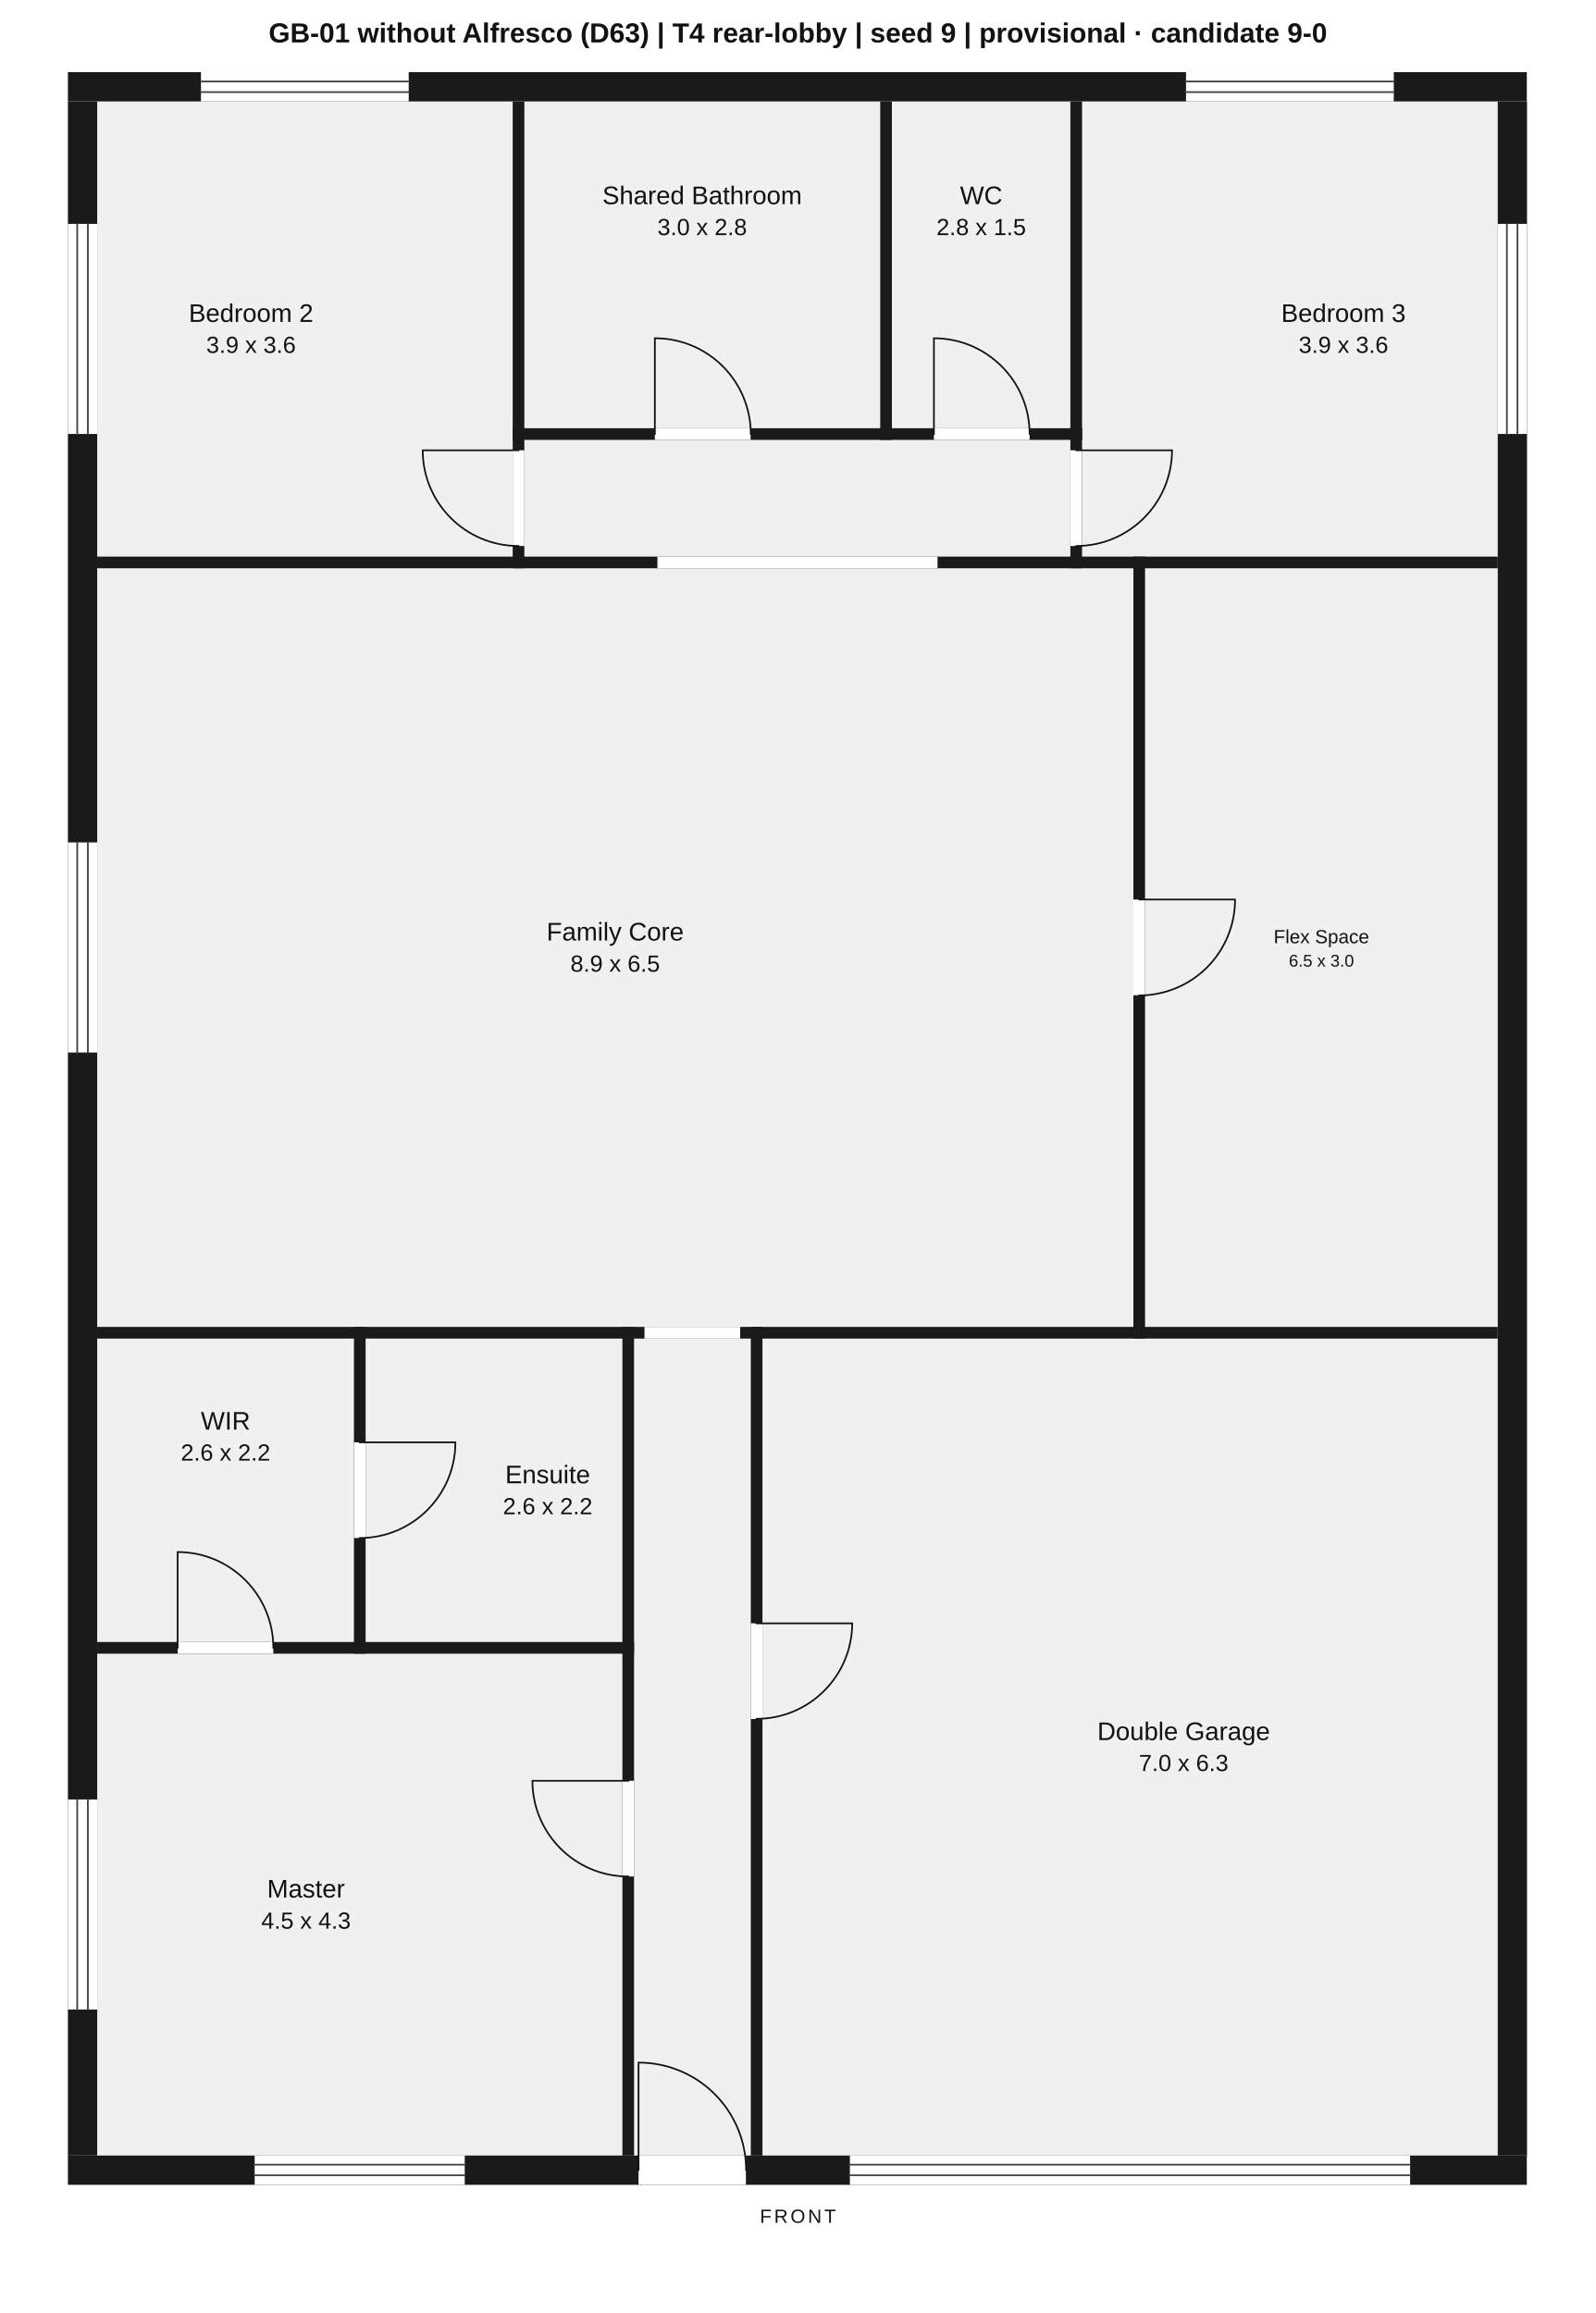
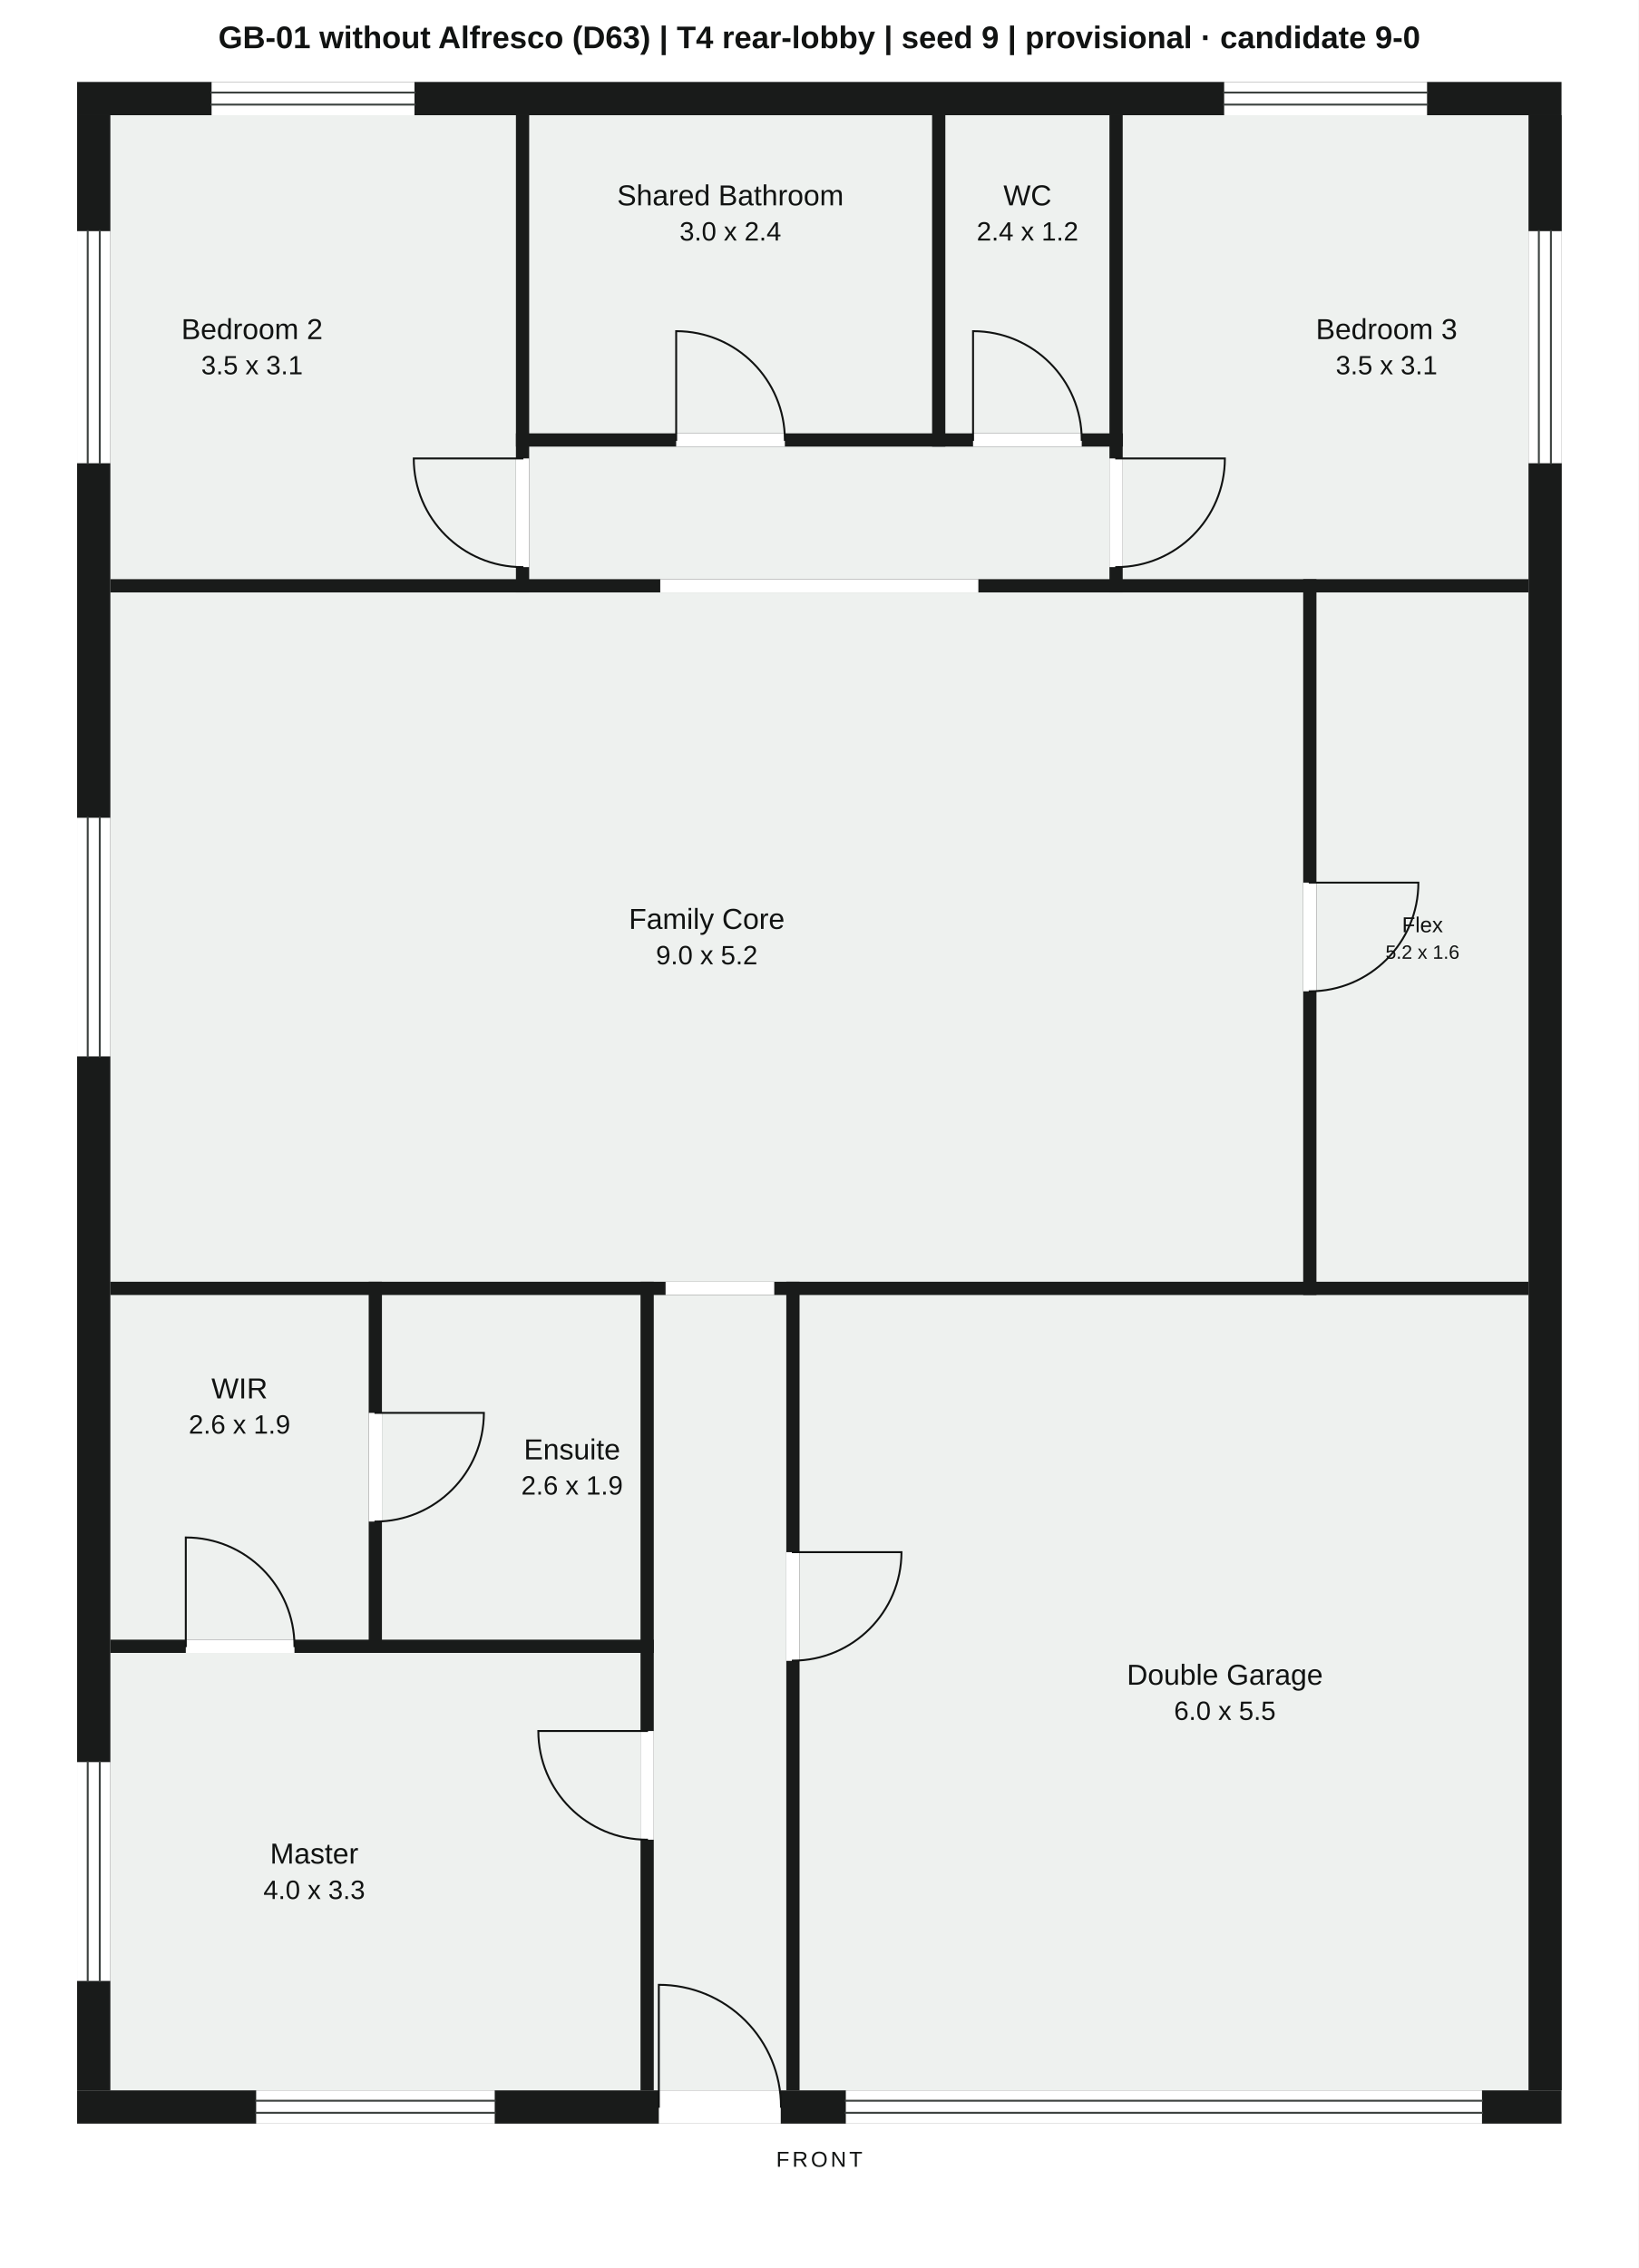
- <svg xmlns="http://www.w3.org/2000/svg" width="752" height="1090" viewBox="0 0 752 1090" role="img" aria-label="GB-01 without Alfresco (D63) | T4 rear-lobby | seed 9 | provisional · candidate 9-0" font-family="Arial, Helvetica, sans-serif" shape-rendering="geometricPrecision">
+ <svg xmlns="http://www.w3.org/2000/svg" width="680" height="941" viewBox="0 0 680 941" role="img" aria-label="GB-01 without Alfresco (D63) | T4 rear-lobby | seed 9 | provisional · candidate 9-0" font-family="Arial, Helvetica, sans-serif" shape-rendering="geometricPrecision">
  <rect width="100%" height="100%" fill="#fff" />
-   <rect x="45.8" y="47.8" width="660.0" height="968.0" fill="#eef1ef" stroke="none" />
-   <rect x="45.8" y="779.3" width="247.5" height="236.5" fill="#eef1ef" stroke="none" />
-   <rect x="45.8" y="630.8" width="121.0" height="143.0" fill="#eef1ef" stroke="none" />
-   <rect x="172.3" y="630.8" width="121.0" height="143.0" fill="#eef1ef" stroke="none" />
-   <rect x="359.3" y="630.8" width="346.5" height="385.0" fill="#eef1ef" stroke="none" />
-   <rect x="45.8" y="267.8" width="488.4" height="357.5" fill="#eef1ef" stroke="none" />
-   <rect x="45.8" y="47.8" width="195.8" height="214.5" fill="#eef1ef" stroke="none" />
-   <rect x="247.1" y="47.8" width="167.8" height="154.0" fill="#eef1ef" stroke="none" />
-   <rect x="420.3" y="47.8" width="84.2" height="154.0" fill="#eef1ef" stroke="none" />
-   <rect x="509.9" y="47.8" width="195.8" height="214.5" fill="#eef1ef" stroke="none" />
-   <rect x="298.8" y="944.3" width="55.0" height="71.5" fill="#eef1ef" stroke="none" />
-   <rect x="298.8" y="630.8" width="55.0" height="313.5" fill="#eef1ef" stroke="none" />
-   <rect x="247.1" y="207.3" width="257.4" height="55.0" fill="#eef1ef" stroke="none" />
-   <rect x="32.0" y="34.0" width="687.5" height="13.8" fill="#191b1a" stroke="none" />
-   <rect x="32.0" y="1015.8" width="687.5" height="13.8" fill="#191b1a" stroke="none" />
-   <rect x="32.0" y="47.8" width="13.8" height="968.0" fill="#191b1a" stroke="none" />
-   <rect x="705.8" y="47.8" width="13.8" height="968.0" fill="#191b1a" stroke="none" />
-   <rect x="293.3" y="625.3" width="5.5" height="390.5" fill="#191b1a" stroke="none" />
-   <rect x="166.8" y="625.3" width="5.5" height="154.0" fill="#191b1a" stroke="none" />
-   <rect x="353.8" y="625.3" width="5.5" height="390.5" fill="#191b1a" stroke="none" />
-   <rect x="534.1" y="262.3" width="5.5" height="368.5" fill="#191b1a" stroke="none" />
-   <rect x="241.6" y="47.8" width="5.5" height="220.0" fill="#191b1a" stroke="none" />
-   <rect x="414.8" y="47.8" width="5.5" height="159.5" fill="#191b1a" stroke="none" />
-   <rect x="504.4" y="47.8" width="5.5" height="220.0" fill="#191b1a" stroke="none" />
-   <rect x="45.8" y="773.8" width="253.0" height="5.5" fill="#191b1a" stroke="none" />
-   <rect x="45.8" y="625.3" width="660.0" height="5.5" fill="#191b1a" stroke="none" />
-   <rect x="45.8" y="262.3" width="660.0" height="5.5" fill="#191b1a" stroke="none" />
-   <rect x="241.6" y="201.8" width="268.4" height="5.5" fill="#191b1a" stroke="none" />
+   <rect x="45.8" y="47.8" width="588.5" height="819.5" fill="#eef1ef" stroke="none" />
+   <rect x="45.8" y="685.8" width="220.0" height="181.5" fill="#eef1ef" stroke="none" />
+   <rect x="45.8" y="537.3" width="107.3" height="143.0" fill="#eef1ef" stroke="none" />
+   <rect x="158.5" y="537.3" width="107.3" height="143.0" fill="#eef1ef" stroke="none" />
+   <rect x="331.8" y="537.3" width="302.5" height="330.0" fill="#eef1ef" stroke="none" />
+   <rect x="45.8" y="245.8" width="495.0" height="286.0" fill="#eef1ef" stroke="none" />
+   <rect x="45.8" y="47.8" width="168.3" height="192.5" fill="#eef1ef" stroke="none" />
+   <rect x="219.6" y="47.8" width="167.2" height="132.0" fill="#eef1ef" stroke="none" />
+   <rect x="392.3" y="47.8" width="68.2" height="132.0" fill="#eef1ef" stroke="none" />
+   <rect x="465.9" y="47.8" width="168.3" height="192.5" fill="#eef1ef" stroke="none" />
+   <rect x="271.3" y="795.8" width="55.0" height="71.5" fill="#eef1ef" stroke="none" />
+   <rect x="271.3" y="537.3" width="55.0" height="258.5" fill="#eef1ef" stroke="none" />
+   <rect x="219.6" y="185.3" width="240.9" height="55.0" fill="#eef1ef" stroke="none" />
+   <rect x="32.0" y="34.0" width="616.0" height="13.8" fill="#191b1a" stroke="none" />
+   <rect x="32.0" y="867.3" width="616.0" height="13.8" fill="#191b1a" stroke="none" />
+   <rect x="32.0" y="47.8" width="13.8" height="819.5" fill="#191b1a" stroke="none" />
+   <rect x="634.3" y="47.8" width="13.8" height="819.5" fill="#191b1a" stroke="none" />
+   <rect x="265.8" y="531.8" width="5.5" height="335.5" fill="#191b1a" stroke="none" />
+   <rect x="153.0" y="531.8" width="5.5" height="154.0" fill="#191b1a" stroke="none" />
+   <rect x="326.3" y="531.8" width="5.5" height="335.5" fill="#191b1a" stroke="none" />
+   <rect x="540.8" y="240.3" width="5.5" height="297.0" fill="#191b1a" stroke="none" />
+   <rect x="214.1" y="47.8" width="5.5" height="198.0" fill="#191b1a" stroke="none" />
+   <rect x="386.8" y="47.8" width="5.5" height="137.5" fill="#191b1a" stroke="none" />
+   <rect x="460.4" y="47.8" width="5.5" height="198.0" fill="#191b1a" stroke="none" />
+   <rect x="45.8" y="680.3" width="225.5" height="5.5" fill="#191b1a" stroke="none" />
+   <rect x="45.8" y="531.8" width="588.5" height="5.5" fill="#191b1a" stroke="none" />
+   <rect x="45.8" y="240.3" width="588.5" height="5.5" fill="#191b1a" stroke="none" />
+   <rect x="214.1" y="179.8" width="251.9" height="5.5" fill="#191b1a" stroke="none" />
  <g class="presentational-window" data-room-id="master">
-     <rect x="120.0" y="1015.8" width="99.0" height="13.8" fill="#fff" stroke="none" />
-     <line x1="120.0" y1="1020.1" x2="219.0" y2="1020.1" stroke="#3d4240" stroke-width="0.8" stroke-linecap="square" />
-     <line x1="120.0" y1="1025.1" x2="219.0" y2="1025.1" stroke="#3d4240" stroke-width="0.8" stroke-linecap="square" />
+     <rect x="106.3" y="867.3" width="99.0" height="13.8" fill="#fff" stroke="none" />
+     <line x1="106.3" y1="871.6" x2="205.3" y2="871.6" stroke="#3d4240" stroke-width="0.8" stroke-linecap="square" />
+     <line x1="106.3" y1="876.6" x2="205.3" y2="876.6" stroke="#3d4240" stroke-width="0.8" stroke-linecap="square" />
  </g>
  <g class="presentational-window" data-room-id="master">
-     <rect x="32.0" y="848.0" width="13.8" height="99.0" fill="#fff" stroke="none" />
-     <line x1="36.4" y1="848.0" x2="36.4" y2="947.0" stroke="#3d4240" stroke-width="0.8" stroke-linecap="square" />
-     <line x1="41.4" y1="848.0" x2="41.4" y2="947.0" stroke="#3d4240" stroke-width="0.8" stroke-linecap="square" />
+     <rect x="32.0" y="731.1" width="13.8" height="90.8" fill="#fff" stroke="none" />
+     <line x1="36.4" y1="731.1" x2="36.4" y2="821.9" stroke="#3d4240" stroke-width="0.8" stroke-linecap="square" />
+     <line x1="41.4" y1="731.1" x2="41.4" y2="821.9" stroke="#3d4240" stroke-width="0.8" stroke-linecap="square" />
  </g>
  <g class="presentational-window" data-room-id="core">
-     <rect x="32.0" y="397.0" width="13.8" height="99.0" fill="#fff" stroke="none" />
-     <line x1="36.4" y1="397.0" x2="36.4" y2="496.0" stroke="#3d4240" stroke-width="0.8" stroke-linecap="square" />
-     <line x1="41.4" y1="397.0" x2="41.4" y2="496.0" stroke="#3d4240" stroke-width="0.8" stroke-linecap="square" />
+     <rect x="32.0" y="339.3" width="13.8" height="99.0" fill="#fff" stroke="none" />
+     <line x1="36.4" y1="339.3" x2="36.4" y2="438.3" stroke="#3d4240" stroke-width="0.8" stroke-linecap="square" />
+     <line x1="41.4" y1="339.3" x2="41.4" y2="438.3" stroke="#3d4240" stroke-width="0.8" stroke-linecap="square" />
  </g>
  <g class="presentational-window" data-room-id="bed2">
-     <rect x="94.7" y="34.0" width="97.9" height="13.8" fill="#fff" stroke="none" />
-     <line x1="94.7" y1="38.4" x2="192.6" y2="38.4" stroke="#3d4240" stroke-width="0.8" stroke-linecap="square" />
-     <line x1="94.7" y1="43.4" x2="192.6" y2="43.4" stroke="#3d4240" stroke-width="0.8" stroke-linecap="square" />
+     <rect x="87.8" y="34.0" width="84.2" height="13.8" fill="#fff" stroke="none" />
+     <line x1="87.8" y1="38.4" x2="172.0" y2="38.4" stroke="#3d4240" stroke-width="0.8" stroke-linecap="square" />
+     <line x1="87.8" y1="43.4" x2="172.0" y2="43.4" stroke="#3d4240" stroke-width="0.8" stroke-linecap="square" />
  </g>
  <g class="presentational-window" data-room-id="bed2">
-     <rect x="32.0" y="105.5" width="13.8" height="99.0" fill="#fff" stroke="none" />
-     <line x1="36.4" y1="105.5" x2="36.4" y2="204.5" stroke="#3d4240" stroke-width="0.8" stroke-linecap="square" />
-     <line x1="41.4" y1="105.5" x2="41.4" y2="204.5" stroke="#3d4240" stroke-width="0.8" stroke-linecap="square" />
+     <rect x="32.0" y="95.9" width="13.8" height="96.3" fill="#fff" stroke="none" />
+     <line x1="36.4" y1="95.9" x2="36.4" y2="192.1" stroke="#3d4240" stroke-width="0.8" stroke-linecap="square" />
+     <line x1="41.4" y1="95.9" x2="41.4" y2="192.1" stroke="#3d4240" stroke-width="0.8" stroke-linecap="square" />
  </g>
  <g class="presentational-window" data-room-id="bed3">
-     <rect x="558.9" y="34.0" width="97.9" height="13.8" fill="#fff" stroke="none" />
-     <line x1="558.9" y1="38.4" x2="656.8" y2="38.4" stroke="#3d4240" stroke-width="0.8" stroke-linecap="square" />
-     <line x1="558.9" y1="43.4" x2="656.8" y2="43.4" stroke="#3d4240" stroke-width="0.8" stroke-linecap="square" />
+     <rect x="508.0" y="34.0" width="84.2" height="13.8" fill="#fff" stroke="none" />
+     <line x1="508.0" y1="38.4" x2="592.2" y2="38.4" stroke="#3d4240" stroke-width="0.8" stroke-linecap="square" />
+     <line x1="508.0" y1="43.4" x2="592.2" y2="43.4" stroke="#3d4240" stroke-width="0.8" stroke-linecap="square" />
  </g>
  <g class="presentational-window" data-room-id="bed3">
-     <rect x="705.8" y="105.5" width="13.8" height="99.0" fill="#fff" stroke="none" />
-     <line x1="710.1" y1="105.5" x2="710.1" y2="204.5" stroke="#3d4240" stroke-width="0.8" stroke-linecap="square" />
-     <line x1="715.1" y1="105.5" x2="715.1" y2="204.5" stroke="#3d4240" stroke-width="0.8" stroke-linecap="square" />
+     <rect x="634.3" y="95.9" width="13.8" height="96.3" fill="#fff" stroke="none" />
+     <line x1="638.6" y1="95.9" x2="638.6" y2="192.1" stroke="#3d4240" stroke-width="0.8" stroke-linecap="square" />
+     <line x1="643.6" y1="95.9" x2="643.6" y2="192.1" stroke="#3d4240" stroke-width="0.8" stroke-linecap="square" />
  </g>
  <g data-door-id="D-master" data-door-style="swing">
-     <rect x="293.3" y="839.2" width="5.5" height="45.1" fill="#fff" stroke="none" />
-     <path d="M296.0 839.2 L250.9 839.2 M296.0 884.3 A45.1 45.1 0 0 1 250.9 839.2" fill="none" stroke="#111312" stroke-width="0.8" stroke-linecap="square" />
+     <rect x="265.8" y="718.2" width="5.5" height="45.1" fill="#fff" stroke="none" />
+     <path d="M268.5 718.2 L223.4 718.2 M268.5 763.3 A45.1 45.1 0 0 1 223.4 718.2" fill="none" stroke="#111312" stroke-width="0.8" stroke-linecap="square" />
  </g>
  <g data-door-id="D-wir" data-door-style="swing">
-     <rect x="83.7" y="773.8" width="45.1" height="5.5" fill="#fff" stroke="none" />
-     <path d="M83.7 776.5 L83.7 731.4 M128.8 776.5 A45.1 45.1 0 0 0 83.7 731.4" fill="none" stroke="#111312" stroke-width="0.8" stroke-linecap="square" />
+     <rect x="77.1" y="680.3" width="45.1" height="5.5" fill="#fff" stroke="none" />
+     <path d="M77.1 683.0 L77.1 637.9 M122.2 683.0 A45.1 45.1 0 0 0 77.1 637.9" fill="none" stroke="#111312" stroke-width="0.8" stroke-linecap="square" />
  </g>
  <g data-door-id="D-ensuite" data-door-style="swing">
-     <rect x="166.8" y="679.7" width="5.5" height="45.1" fill="#fff" stroke="none" />
-     <path d="M169.5 679.7 L214.6 679.7 M169.5 724.8 A45.1 45.1 0 0 0 214.6 679.7" fill="none" stroke="#111312" stroke-width="0.8" stroke-linecap="square" />
+     <rect x="153.0" y="586.2" width="5.5" height="45.1" fill="#fff" stroke="none" />
+     <path d="M155.8 586.2 L200.8 586.2 M155.8 631.3 A45.1 45.1 0 0 0 200.8 586.2" fill="none" stroke="#111312" stroke-width="0.8" stroke-linecap="square" />
  </g>
  <g data-door-id="D-garage" data-door-style="swing">
-     <rect x="353.8" y="765.0" width="5.5" height="45.1" fill="#fff" stroke="none" />
-     <path d="M356.5 765.0 L401.6 765.0 M356.5 810.0 A45.1 45.1 0 0 0 401.6 765.0" fill="none" stroke="#111312" stroke-width="0.8" stroke-linecap="square" />
+     <rect x="326.3" y="644.0" width="5.5" height="45.1" fill="#fff" stroke="none" />
+     <path d="M329.0 644.0 L374.1 644.0 M329.0 689.0 A45.1 45.1 0 0 0 374.1 644.0" fill="none" stroke="#111312" stroke-width="0.8" stroke-linecap="square" />
  </g>
  <g data-door-id="D-bed2" data-door-style="swing">
-     <rect x="241.6" y="212.2" width="5.5" height="45.1" fill="#fff" stroke="none" />
-     <path d="M244.3 212.2 L199.2 212.2 M244.3 257.3 A45.1 45.1 0 0 1 199.2 212.2" fill="none" stroke="#111312" stroke-width="0.8" stroke-linecap="square" />
+     <rect x="214.1" y="190.2" width="5.5" height="45.1" fill="#fff" stroke="none" />
+     <path d="M216.8 190.2 L171.7 190.2 M216.8 235.3 A45.1 45.1 0 0 1 171.7 190.2" fill="none" stroke="#111312" stroke-width="0.8" stroke-linecap="square" />
  </g>
  <g data-door-id="D-bath" data-door-style="swing">
-     <rect x="308.6" y="201.8" width="45.1" height="5.5" fill="#fff" stroke="none" />
-     <path d="M308.6 204.5 L308.6 159.4 M353.8 204.5 A45.1 45.1 0 0 0 308.6 159.4" fill="none" stroke="#111312" stroke-width="0.8" stroke-linecap="square" />
+     <rect x="280.6" y="179.8" width="45.1" height="5.5" fill="#fff" stroke="none" />
+     <path d="M280.6 182.5 L280.6 137.4 M325.7 182.5 A45.1 45.1 0 0 0 280.6 137.4" fill="none" stroke="#111312" stroke-width="0.8" stroke-linecap="square" />
  </g>
  <g data-door-id="D-wc" data-door-style="swing">
-     <rect x="440.1" y="201.8" width="45.1" height="5.5" fill="#fff" stroke="none" />
-     <path d="M440.1 204.5 L440.1 159.4 M485.2 204.5 A45.1 45.1 0 0 0 440.1 159.4" fill="none" stroke="#111312" stroke-width="0.8" stroke-linecap="square" />
+     <rect x="403.8" y="179.8" width="45.1" height="5.5" fill="#fff" stroke="none" />
+     <path d="M403.8 182.5 L403.8 137.4 M448.9 182.5 A45.1 45.1 0 0 0 403.8 137.4" fill="none" stroke="#111312" stroke-width="0.8" stroke-linecap="square" />
  </g>
  <g data-door-id="D-bed3" data-door-style="swing">
-     <rect x="504.4" y="212.2" width="5.5" height="45.1" fill="#fff" stroke="none" />
-     <path d="M507.2 212.2 L552.3 212.2 M507.2 257.3 A45.1 45.1 0 0 0 552.3 212.2" fill="none" stroke="#111312" stroke-width="0.8" stroke-linecap="square" />
+     <rect x="460.4" y="190.2" width="5.5" height="45.1" fill="#fff" stroke="none" />
+     <path d="M463.2 190.2 L508.3 190.2 M463.2 235.3 A45.1 45.1 0 0 0 508.3 190.2" fill="none" stroke="#111312" stroke-width="0.8" stroke-linecap="square" />
  </g>
  <g data-door-id="D-flex-side" data-door-style="swing">
-     <rect x="534.1" y="423.9" width="5.5" height="45.1" fill="#fff" stroke="none" />
-     <path d="M536.9 423.9 L582.0 423.9 M536.9 469.1 A45.1 45.1 0 0 0 582.0 423.9" fill="none" stroke="#111312" stroke-width="0.8" stroke-linecap="square" />
+     <rect x="540.8" y="366.2" width="5.5" height="45.1" fill="#fff" stroke="none" />
+     <path d="M543.5 366.2 L588.6 366.2 M543.5 411.3 A45.1 45.1 0 0 0 588.6 366.2" fill="none" stroke="#111312" stroke-width="0.8" stroke-linecap="square" />
  </g>
  <g data-door-id="C-H-stem-core" data-door-style="cased">
-     <rect x="303.7" y="625.3" width="45.1" height="5.5" fill="#fff" stroke="none" />
+     <rect x="276.2" y="531.8" width="45.1" height="5.5" fill="#fff" stroke="none" />
  </g>
  <g data-door-id="C-H-rear-core" data-door-style="cased">
-     <rect x="309.8" y="262.3" width="132.0" height="5.5" fill="#fff" stroke="none" />
+     <rect x="274.0" y="240.3" width="132.0" height="5.5" fill="#fff" stroke="none" />
  </g>
  <g data-door-id="D-front" data-door-style="swing">
-     <rect x="300.9" y="1015.8" width="50.6" height="13.8" fill="#fff" stroke="none" />
-     <path d="M300.9 1022.6 L300.9 972.0 M351.6 1022.6 A50.6 50.6 0 0 0 300.9 972.0" fill="none" stroke="#111312" stroke-width="0.8" stroke-linecap="square" />
+     <rect x="273.4" y="867.3" width="50.6" height="13.8" fill="#fff" stroke="none" />
+     <path d="M273.4 874.1 L273.4 823.5 M324.1 874.1 A50.6 50.6 0 0 0 273.4 823.5" fill="none" stroke="#111312" stroke-width="0.8" stroke-linecap="square" />
  </g>
  <g data-door-id="D-vehicle" data-door-style="vehicle">
-     <rect x="400.5" y="1015.8" width="264.0" height="13.8" fill="#fff" stroke="none" />
-     <line x1="400.5" y1="1020.1" x2="664.5" y2="1020.1" stroke="#3d4240" stroke-width="0.8" stroke-linecap="square" />
-     <line x1="400.5" y1="1025.1" x2="664.5" y2="1025.1" stroke="#3d4240" stroke-width="0.8" stroke-linecap="square" />
+     <rect x="351.0" y="867.3" width="264.0" height="13.8" fill="#fff" stroke="none" />
+     <line x1="351.0" y1="871.6" x2="615.0" y2="871.6" stroke="#3d4240" stroke-width="0.8" stroke-linecap="square" />
+     <line x1="351.0" y1="876.6" x2="615.0" y2="876.6" stroke="#3d4240" stroke-width="0.8" stroke-linecap="square" />
  </g>
  <g class="room-label" data-room-id="master">
-     <text x="144.2" y="894.2" font-size="12.0" font-weight="500" text-anchor="middle" fill="#111312">Master</text>
-     <text x="144.2" y="908.9" font-size="11.0" text-anchor="middle" fill="#111312">4.5 x 4.3</text>
+     <text x="130.4" y="773.2" font-size="12.0" font-weight="500" text-anchor="middle" fill="#111312">Master</text>
+     <text x="130.4" y="787.9" font-size="11.0" text-anchor="middle" fill="#111312">4.0 x 3.3</text>
  </g>
  <g class="room-label" data-room-id="wir">
-     <text x="106.3" y="673.7" font-size="12.0" font-weight="500" text-anchor="middle" fill="#111312">WIR</text>
-     <text x="106.3" y="688.3" font-size="11.0" text-anchor="middle" fill="#111312">2.6 x 2.2</text>
+     <text x="99.4" y="580.2" font-size="12.0" font-weight="500" text-anchor="middle" fill="#111312">WIR</text>
+     <text x="99.4" y="594.8" font-size="11.0" text-anchor="middle" fill="#111312">2.6 x 1.9</text>
  </g>
  <g class="room-label" data-room-id="ensuite">
-     <text x="258.1" y="699.0" font-size="12.0" font-weight="500" text-anchor="middle" fill="#111312">Ensuite</text>
-     <text x="258.1" y="713.6" font-size="11.0" text-anchor="middle" fill="#111312">2.6 x 2.2</text>
+     <text x="237.4" y="605.5" font-size="12.0" font-weight="500" text-anchor="middle" fill="#111312">Ensuite</text>
+     <text x="237.4" y="620.1" font-size="11.0" text-anchor="middle" fill="#111312">2.6 x 1.9</text>
  </g>
  <g class="room-label" data-room-id="garage">
-     <text x="557.8" y="820.0" font-size="12.0" font-weight="500" text-anchor="middle" fill="#111312">Double Garage</text>
-     <text x="557.8" y="834.6" font-size="11.0" text-anchor="middle" fill="#111312">7.0 x 6.3</text>
+     <text x="508.3" y="699.0" font-size="12.0" font-weight="500" text-anchor="middle" fill="#111312">Double Garage</text>
+     <text x="508.3" y="713.6" font-size="11.0" text-anchor="middle" fill="#111312">6.0 x 5.5</text>
  </g>
  <g class="room-label" data-room-id="core">
-     <text x="289.9" y="443.2" font-size="12.0" font-weight="500" text-anchor="middle" fill="#111312">Family Core</text>
-     <text x="289.9" y="457.9" font-size="11.0" text-anchor="middle" fill="#111312">8.9 x 6.5</text>
+     <text x="293.3" y="385.4" font-size="12.0" font-weight="500" text-anchor="middle" fill="#111312">Family Core</text>
+     <text x="293.3" y="400.1" font-size="11.0" text-anchor="middle" fill="#111312">9.0 x 5.2</text>
  </g>
  <g class="room-label" data-room-id="bed2">
-     <text x="118.3" y="151.7" font-size="12.0" font-weight="500" text-anchor="middle" fill="#111312">Bedroom 2</text>
-     <text x="118.3" y="166.3" font-size="11.0" text-anchor="middle" fill="#111312">3.9 x 3.6</text>
+     <text x="104.6" y="140.7" font-size="12.0" font-weight="500" text-anchor="middle" fill="#111312">Bedroom 2</text>
+     <text x="104.6" y="155.3" font-size="11.0" text-anchor="middle" fill="#111312">3.5 x 3.1</text>
  </g>
  <g class="room-label" data-room-id="bath">
-     <text x="330.9" y="96.2" font-size="12.0" font-weight="500" text-anchor="middle" fill="#111312">Shared Bathroom</text>
-     <text x="330.9" y="110.8" font-size="11.0" text-anchor="middle" fill="#111312">3.0 x 2.8</text>
+     <text x="303.1" y="85.2" font-size="12.0" font-weight="500" text-anchor="middle" fill="#111312">Shared Bathroom</text>
+     <text x="303.1" y="99.8" font-size="11.0" text-anchor="middle" fill="#111312">3.0 x 2.4</text>
  </g>
  <g class="room-label" data-room-id="wc">
-     <text x="462.4" y="96.2" font-size="12.0" font-weight="500" text-anchor="middle" fill="#111312">WC</text>
-     <text x="462.4" y="110.8" font-size="11.0" text-anchor="middle" fill="#111312">2.8 x 1.5</text>
+     <text x="426.4" y="85.2" font-size="12.0" font-weight="500" text-anchor="middle" fill="#111312">WC</text>
+     <text x="426.4" y="99.8" font-size="11.0" text-anchor="middle" fill="#111312">2.4 x 1.2</text>
  </g>
  <g class="room-label" data-room-id="bed3">
-     <text x="633.1" y="151.7" font-size="12.0" font-weight="500" text-anchor="middle" fill="#111312">Bedroom 3</text>
-     <text x="633.1" y="166.3" font-size="11.0" text-anchor="middle" fill="#111312">3.9 x 3.6</text>
+     <text x="575.4" y="140.7" font-size="12.0" font-weight="500" text-anchor="middle" fill="#111312">Bedroom 3</text>
+     <text x="575.4" y="155.3" font-size="11.0" text-anchor="middle" fill="#111312">3.5 x 3.1</text>
  </g>
  <g class="flex-label" data-flex-id="flex-side">
-     <text x="622.7" y="444.5" font-size="9" font-weight="500" text-anchor="middle" fill="#111312">Flex Space</text>
-     <text x="622.7" y="455.5" font-size="8" text-anchor="middle" fill="#111312">6.5 x 3.0</text>
+     <text x="590.3" y="386.8" font-size="9" font-weight="500" text-anchor="middle" fill="#111312">Flex</text>
+     <text x="590.3" y="397.8" font-size="8" text-anchor="middle" fill="#111312">5.2 x 1.6</text>
  </g>
-   <text x="376.0" y="20" font-size="13" font-weight="600" text-anchor="middle" fill="#111312">GB-01 without Alfresco (D63) | T4 rear-lobby | seed 9 | provisional · candidate 9-0</text>
-   <text x="376.0" y="1047.5" font-size="9" letter-spacing="1.2" text-anchor="middle" fill="#111312">FRONT</text>
+   <text x="340.0" y="20" font-size="13" font-weight="600" text-anchor="middle" fill="#111312">GB-01 without Alfresco (D63) | T4 rear-lobby | seed 9 | provisional · candidate 9-0</text>
+   <text x="340.0" y="899.0" font-size="9" letter-spacing="1.2" text-anchor="middle" fill="#111312">FRONT</text>
</svg>
